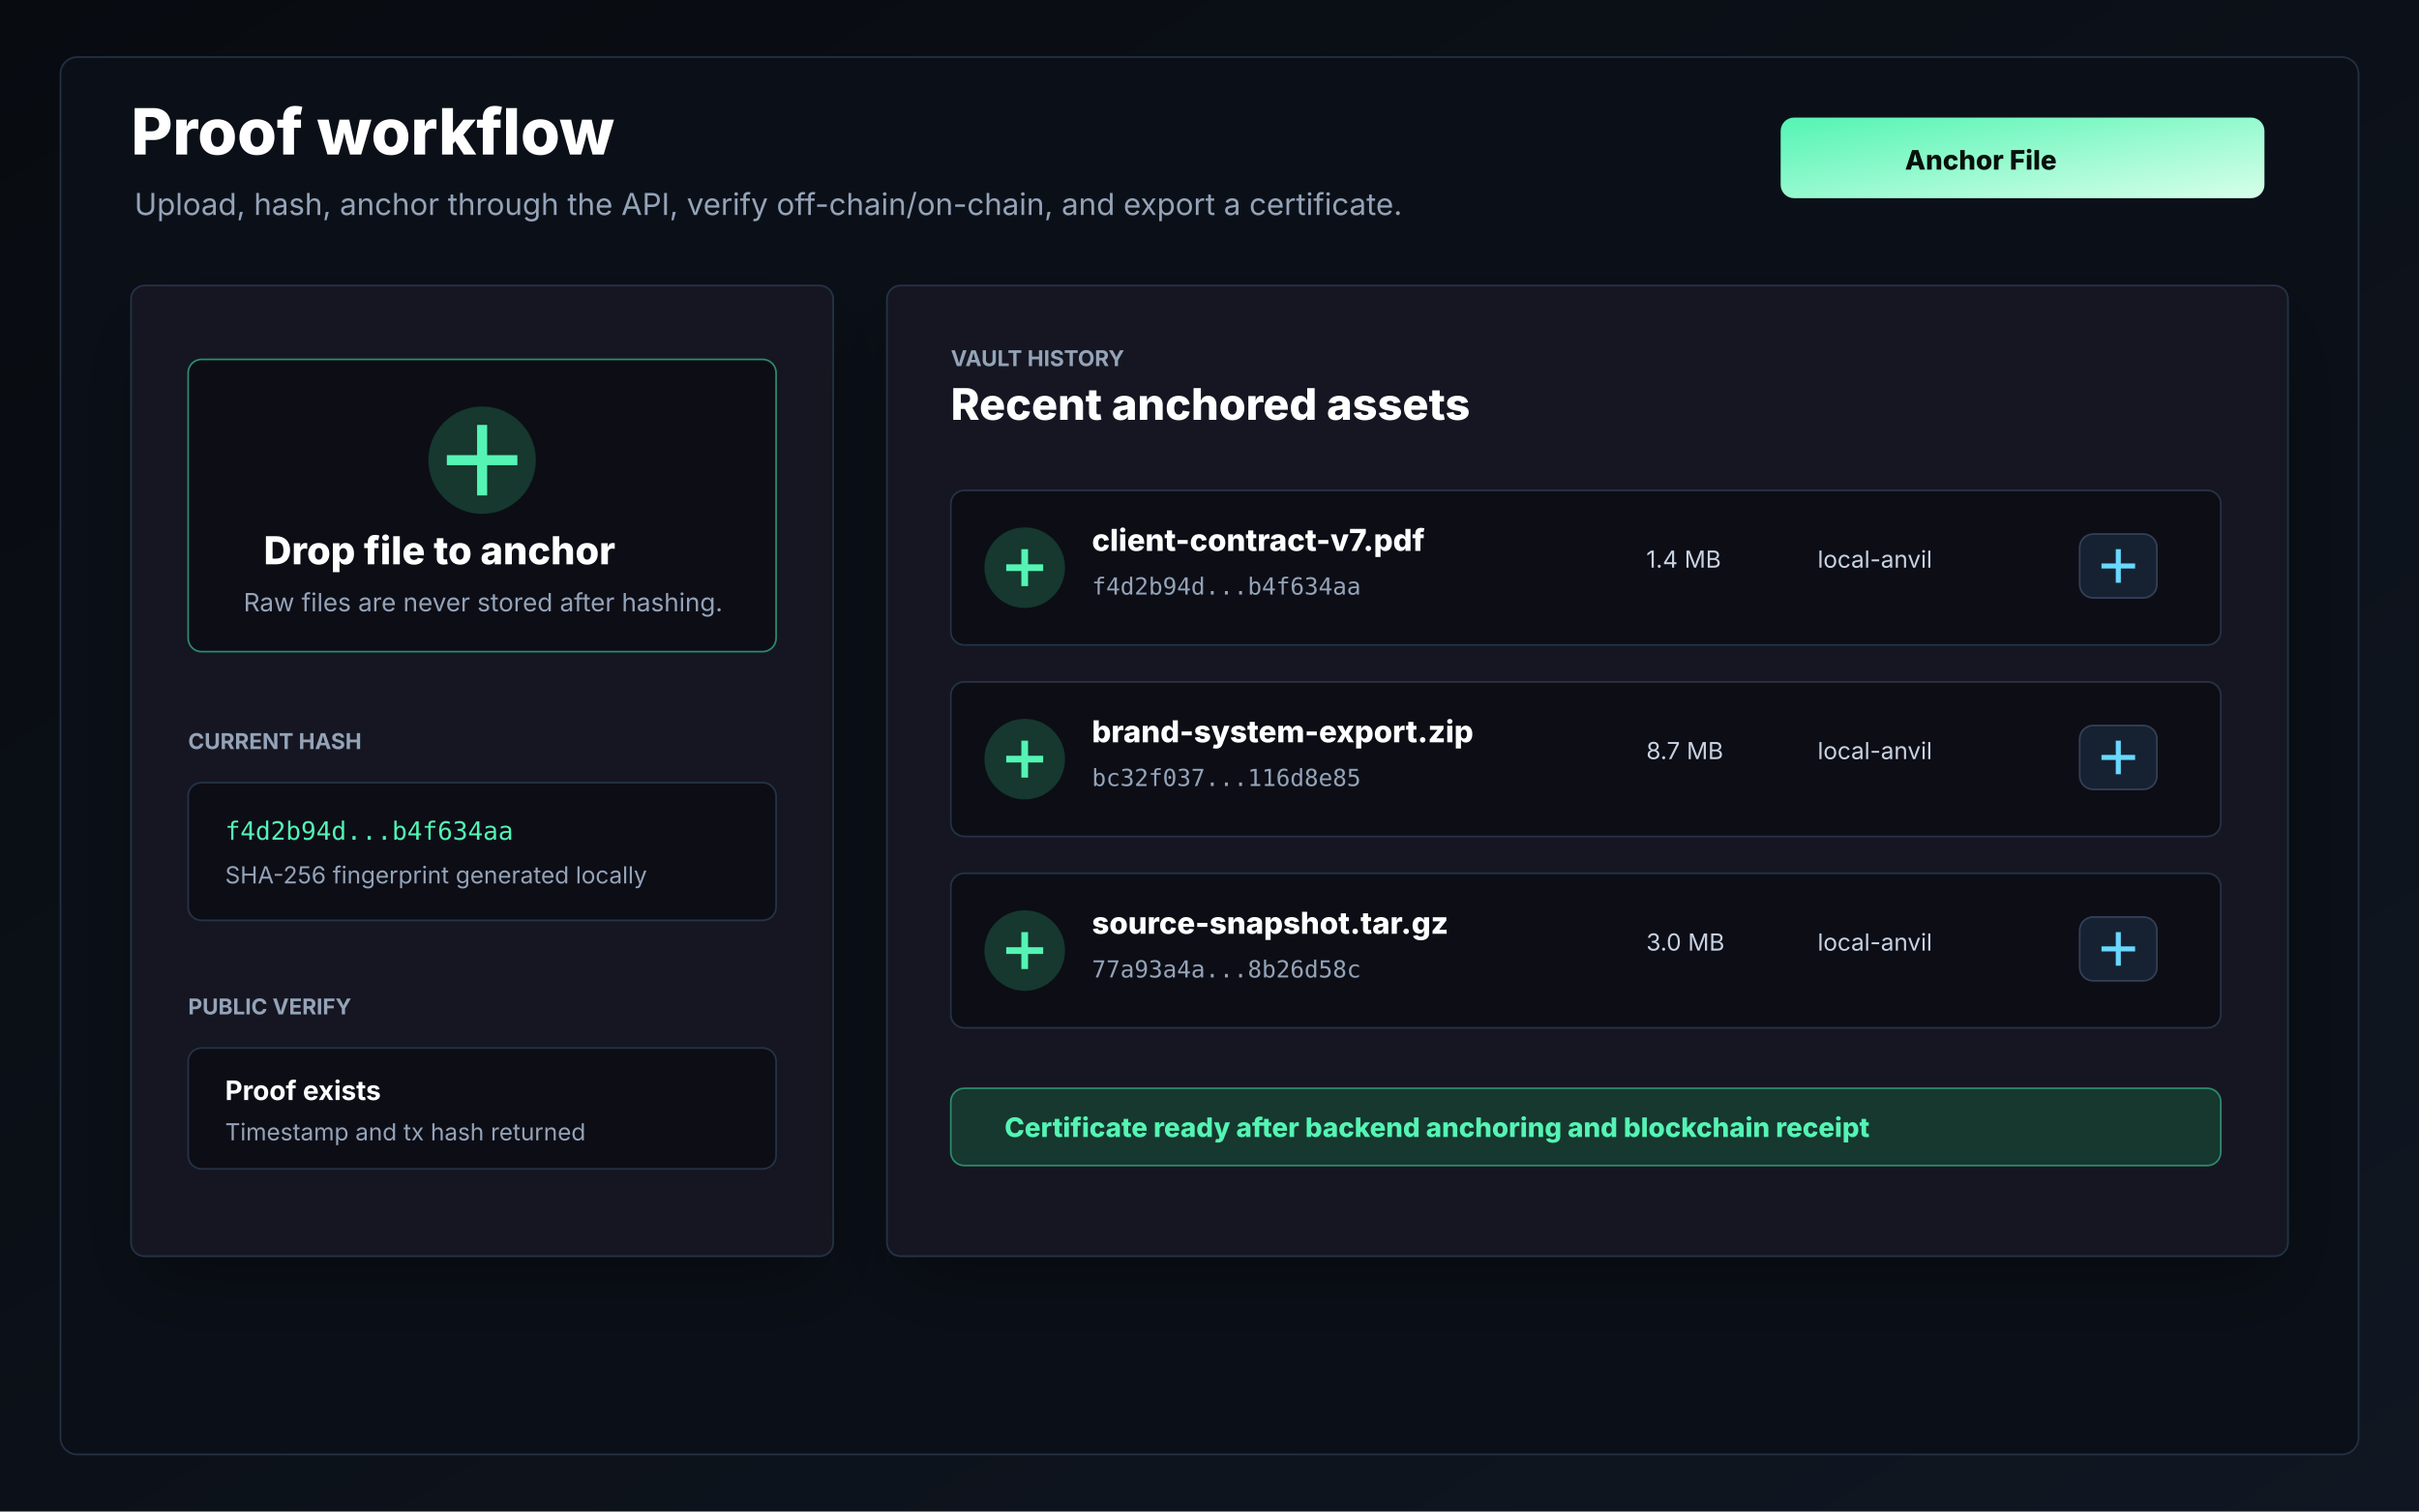
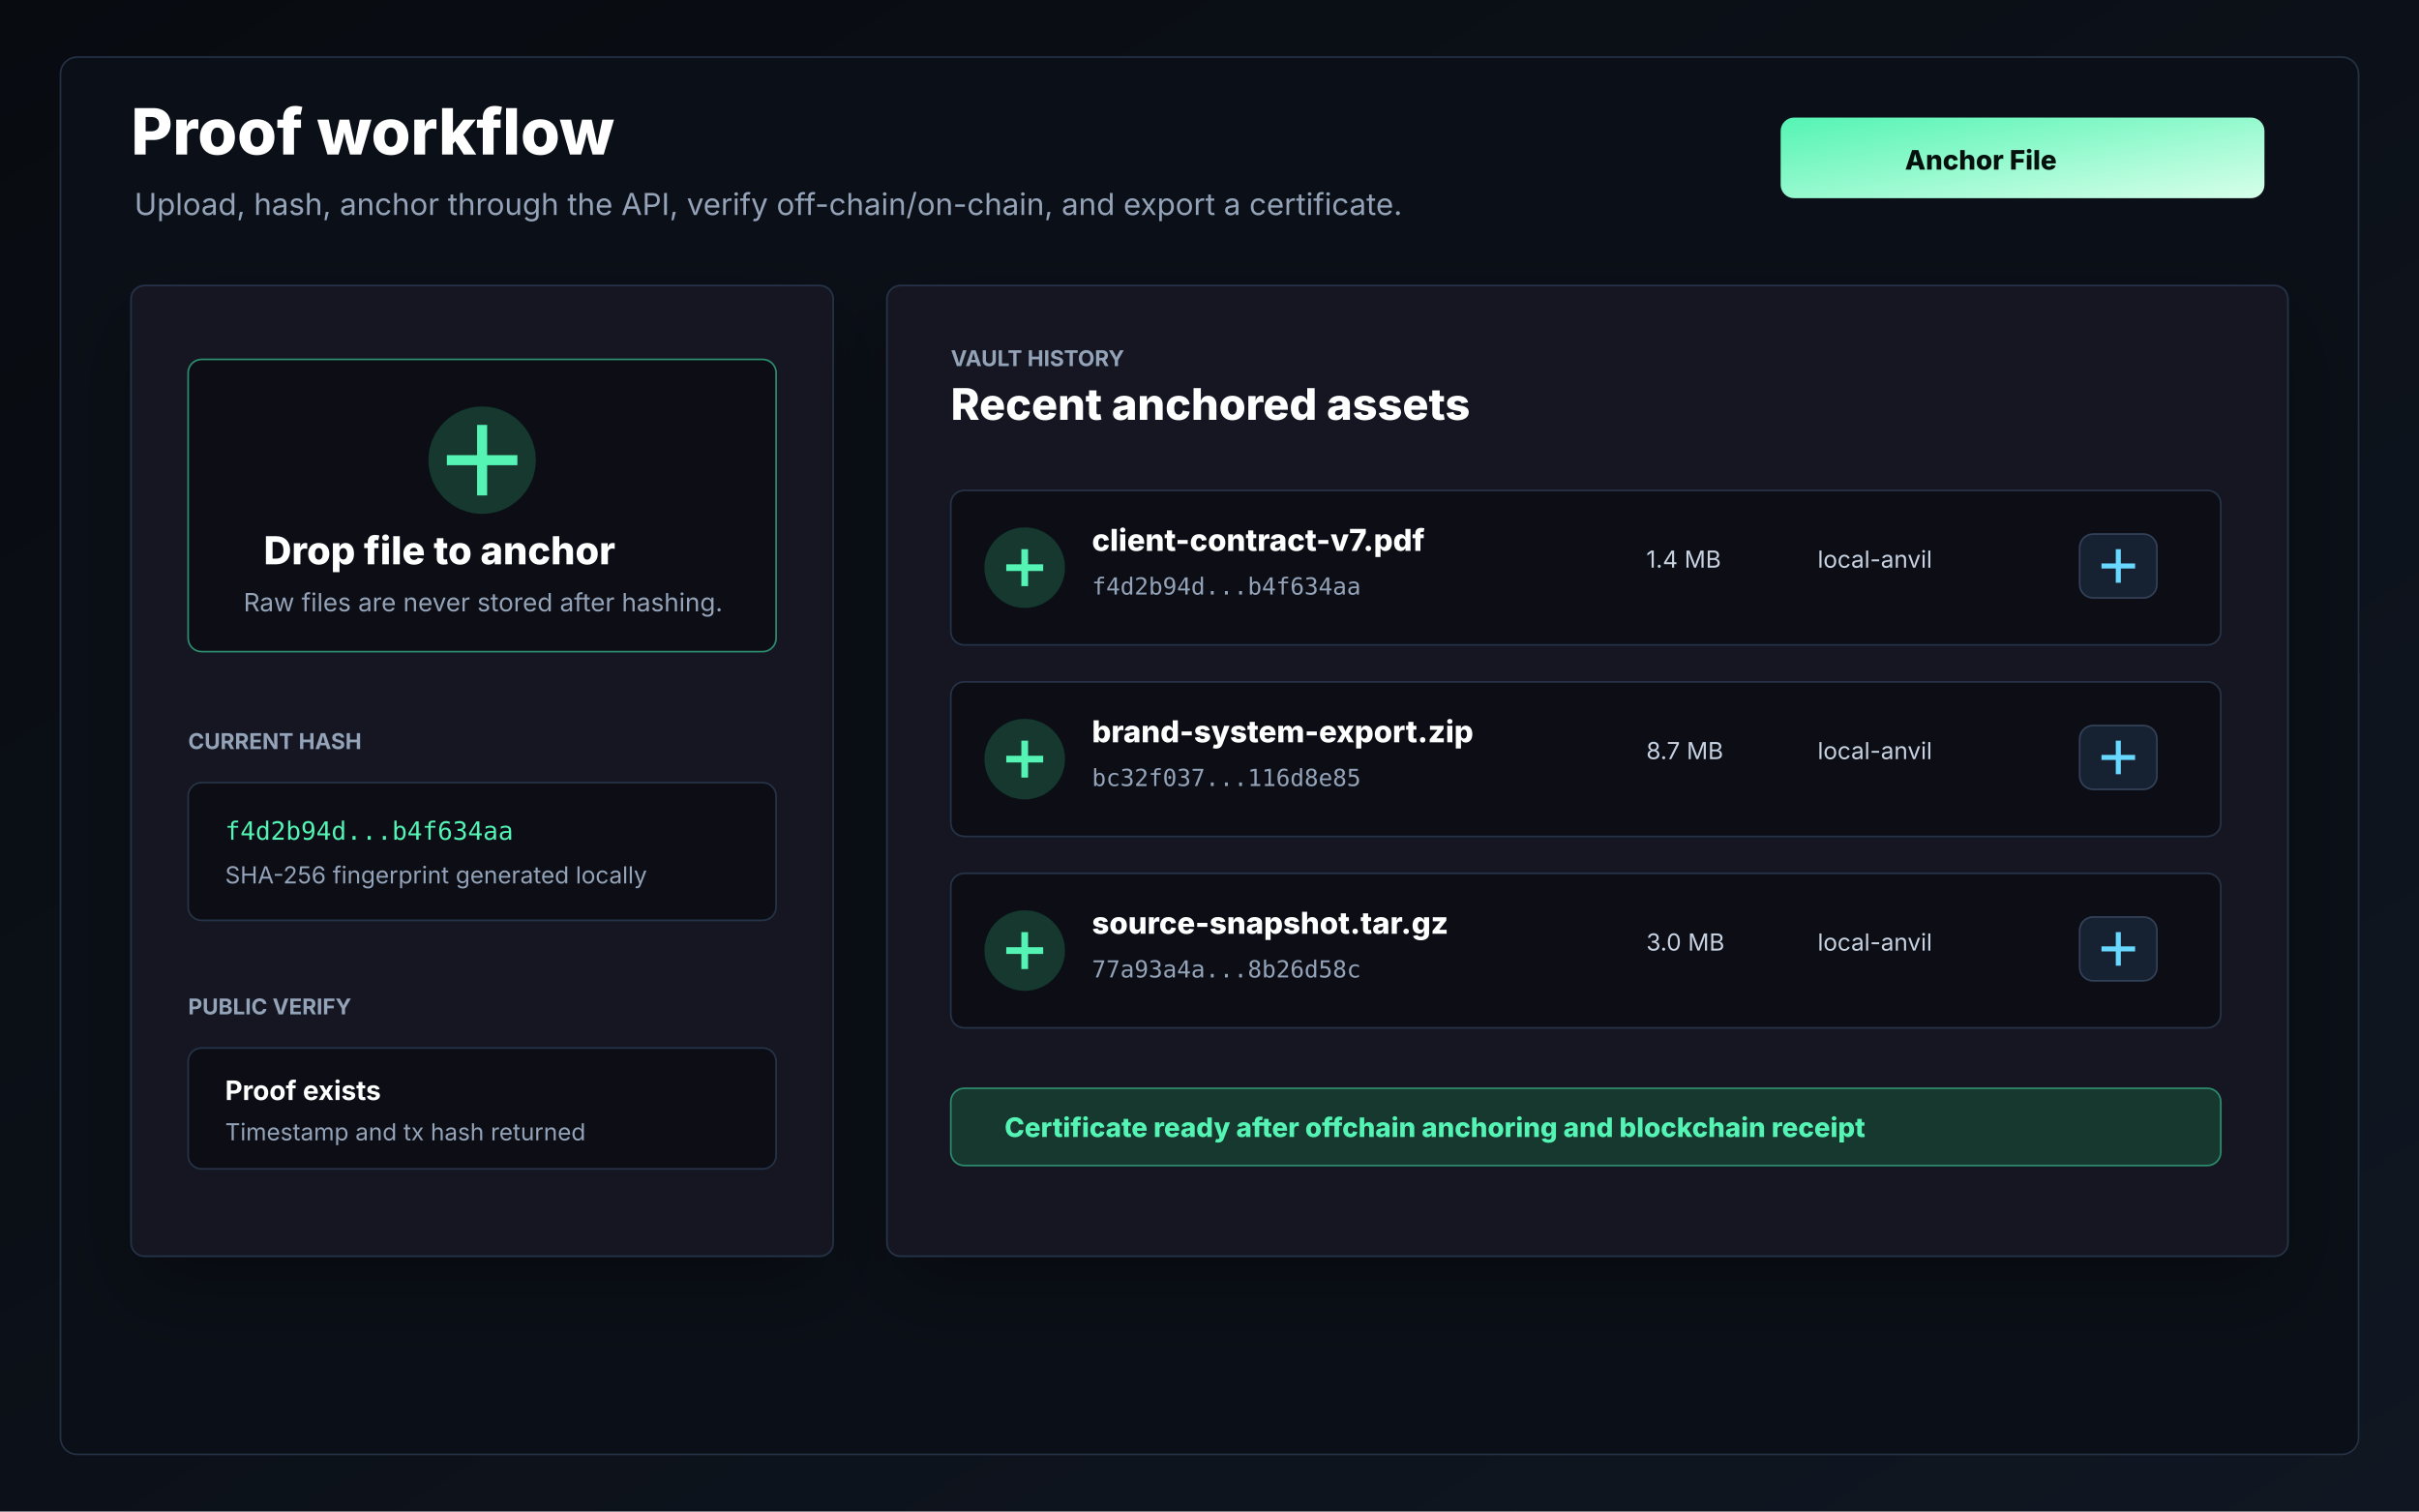
<svg xmlns="http://www.w3.org/2000/svg" width="1440" height="900" viewBox="0 0 1440 900" role="img" aria-labelledby="title desc">
  <defs>
    <linearGradient id="bg" x1="0" y1="0" x2="1" y2="1">
      <stop offset="0" stop-color="#080b10" />
      <stop offset="1" stop-color="#101722" />
    </linearGradient>
    <linearGradient id="button" x1="0" y1="0" x2="1" y2="1">
      <stop offset="0" stop-color="#54f4b4" />
      <stop offset="1" stop-color="#d7ffe9" />
    </linearGradient>
    <filter id="shadow" x="-20%" y="-20%" width="140%" height="140%">
      <feDropShadow dx="0" dy="20" stdDeviation="24" flood-color="#000000" flood-opacity="0.32" />
    </filter>
  </defs>
  <rect width="1440" height="900" fill="url(#bg)" />
  <rect x="36" y="34" width="1368" height="832" rx="10" fill="#0b1018" stroke="#243044" />
  <text x="78" y="92" fill="#ffffff" font-family="Inter,Segoe UI,Arial" font-size="38" font-weight="800">Proof workflow</text>
  <text x="80" y="128" fill="#95a3b8" font-family="Inter,Segoe UI,Arial" font-size="18">Upload, hash, anchor through the API, verify off-chain/on-chain, and export a certificate.</text>
  <rect x="1060" y="70" width="288" height="48" rx="8" fill="url(#button)" />
  <text x="1134" y="101" fill="#05110c" font-family="Inter,Segoe UI,Arial" font-size="16" font-weight="800">Anchor File</text>
  <g filter="url(#shadow)">
    <rect x="78" y="170" width="418" height="578" rx="8" fill="#121923" stroke="#273346" />
    <rect x="112" y="214" width="350" height="174" rx="8" fill="#090d14" stroke="#2d8b6d" />
    <circle cx="287" cy="274" r="32" fill="#12382d" />
    <path d="M287 253v42M266 274h42" stroke="#54f4b4" stroke-width="6" />
    <text x="157" y="336" fill="#ffffff" font-family="Inter,Segoe UI,Arial" font-size="23" font-weight="800">Drop file to anchor</text>
    <text x="145" y="364" fill="#95a3b8" font-family="Inter,Segoe UI,Arial" font-size="15">Raw files are never stored after hashing.</text>
    <text x="112" y="446" fill="#95a3b8" font-family="Inter,Segoe UI,Arial" font-size="13" font-weight="700">CURRENT HASH</text>
    <rect x="112" y="466" width="350" height="82" rx="8" fill="#0a0f17" stroke="#273346" />
    <text x="134" y="500" fill="#54f4b4" font-family="Consolas,monospace" font-size="15">f4d2b94d...b4f634aa</text>
    <text x="134" y="526" fill="#95a3b8" font-family="Inter,Segoe UI,Arial" font-size="14">SHA-256 fingerprint generated locally</text>
    <text x="112" y="604" fill="#95a3b8" font-family="Inter,Segoe UI,Arial" font-size="13" font-weight="700">PUBLIC VERIFY</text>
    <rect x="112" y="624" width="350" height="72" rx="8" fill="#0a0f17" stroke="#273346" />
    <text x="134" y="655" fill="#ffffff" font-family="Inter,Segoe UI,Arial" font-size="16" font-weight="700">Proof exists</text>
    <text x="134" y="679" fill="#95a3b8" font-family="Inter,Segoe UI,Arial" font-size="14">Timestamp and tx hash returned</text>
  </g>
  <g filter="url(#shadow)">
    <rect x="528" y="170" width="834" height="578" rx="8" fill="#121923" stroke="#273346" />
    <text x="566" y="218" fill="#95a3b8" font-family="Inter,Segoe UI,Arial" font-size="13" font-weight="700">VAULT HISTORY</text>
    <text x="566" y="250" fill="#ffffff" font-family="Inter,Segoe UI,Arial" font-size="26" font-weight="800">Recent anchored assets</text>
    <g font-family="Inter,Segoe UI,Arial">
      <rect x="566" y="292" width="756" height="92" rx="8" fill="#0a0f17" stroke="#273346" />
      <circle cx="610" cy="338" r="24" fill="#12382d" />
      <path d="M599 338h22M610 327v22" stroke="#54f4b4" stroke-width="4" />
      <text x="650" y="328" fill="#ffffff" font-size="18" font-weight="800">client-contract-v7.pdf</text>
      <text x="650" y="354" fill="#95a3b8" font-family="Consolas,monospace" font-size="14">f4d2b94d...b4f634aa</text>
      <text x="980" y="338" fill="#c8d2e1" font-size="14">1.4 MB</text>
      <text x="1082" y="338" fill="#c8d2e1" font-size="14">local-anvil</text>
      <rect x="1238" y="318" width="46" height="38" rx="8" fill="#172231" stroke="#334158" />
      <path d="M1251 337h20M1261 327v20" stroke="#67d8ff" stroke-width="3" />
      <rect x="566" y="406" width="756" height="92" rx="8" fill="#0a0f17" stroke="#273346" />
      <circle cx="610" cy="452" r="24" fill="#12382d" />
      <path d="M599 452h22M610 441v22" stroke="#54f4b4" stroke-width="4" />
      <text x="650" y="442" fill="#ffffff" font-size="18" font-weight="800">brand-system-export.zip</text>
      <text x="650" y="468" fill="#95a3b8" font-family="Consolas,monospace" font-size="14">bc32f037...116d8e85</text>
      <text x="980" y="452" fill="#c8d2e1" font-size="14">8.7 MB</text>
      <text x="1082" y="452" fill="#c8d2e1" font-size="14">local-anvil</text>
      <rect x="1238" y="432" width="46" height="38" rx="8" fill="#172231" stroke="#334158" />
      <path d="M1251 451h20M1261 441v20" stroke="#67d8ff" stroke-width="3" />
      <rect x="566" y="520" width="756" height="92" rx="8" fill="#0a0f17" stroke="#273346" />
      <circle cx="610" cy="566" r="24" fill="#12382d" />
      <path d="M599 566h22M610 555v22" stroke="#54f4b4" stroke-width="4" />
      <text x="650" y="556" fill="#ffffff" font-size="18" font-weight="800">source-snapshot.tar.gz</text>
      <text x="650" y="582" fill="#95a3b8" font-family="Consolas,monospace" font-size="14">77a93a4a...8b26d58c</text>
      <text x="980" y="566" fill="#c8d2e1" font-size="14">3.0 MB</text>
      <text x="1082" y="566" fill="#c8d2e1" font-size="14">local-anvil</text>
      <rect x="1238" y="546" width="46" height="38" rx="8" fill="#172231" stroke="#334158" />
      <path d="M1251 565h20M1261 555v20" stroke="#67d8ff" stroke-width="3" />
      <rect x="566" y="648" width="756" height="46" rx="8" fill="#12382d" stroke="#2d8b6d" />
-       <text x="598" y="677" fill="#54f4b4" font-size="16" font-weight="800">Certificate ready after backend anchoring and blockchain receipt</text>
+       <text x="598" y="677" fill="#54f4b4" font-size="16" font-weight="800">Certificate ready after offchain anchoring and blockchain receipt</text>
    </g>
  </g>
</svg>
